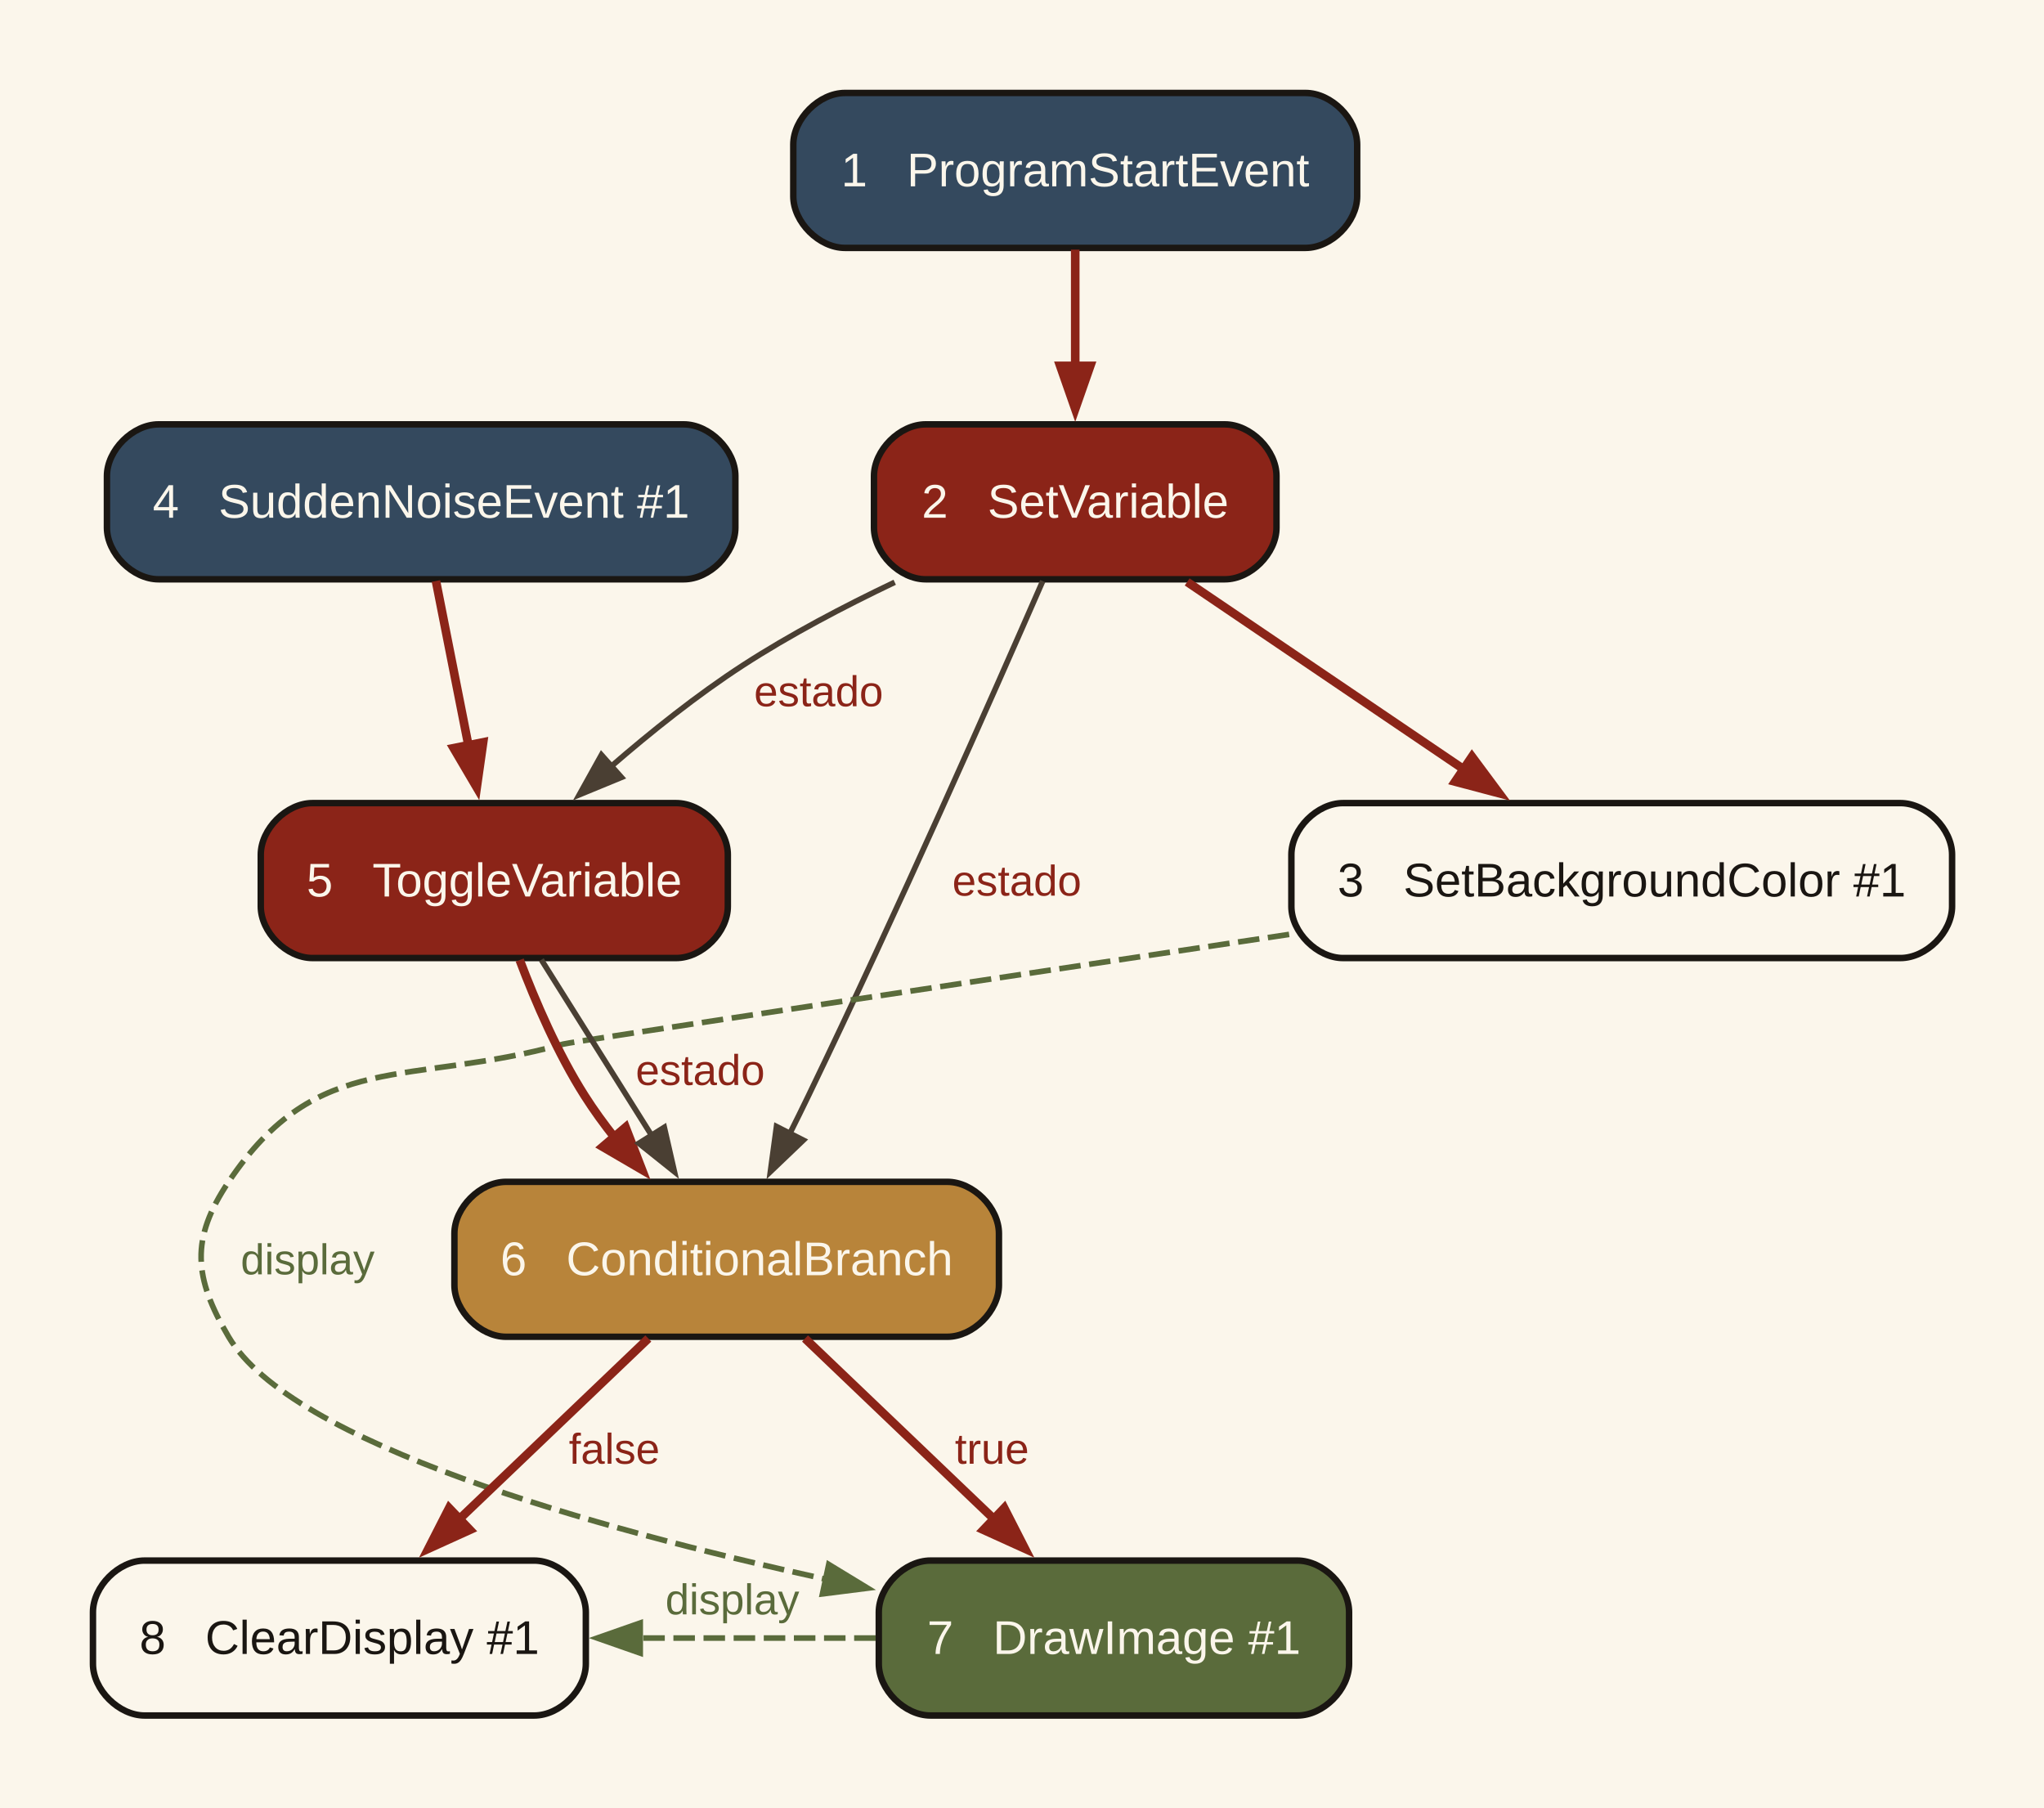
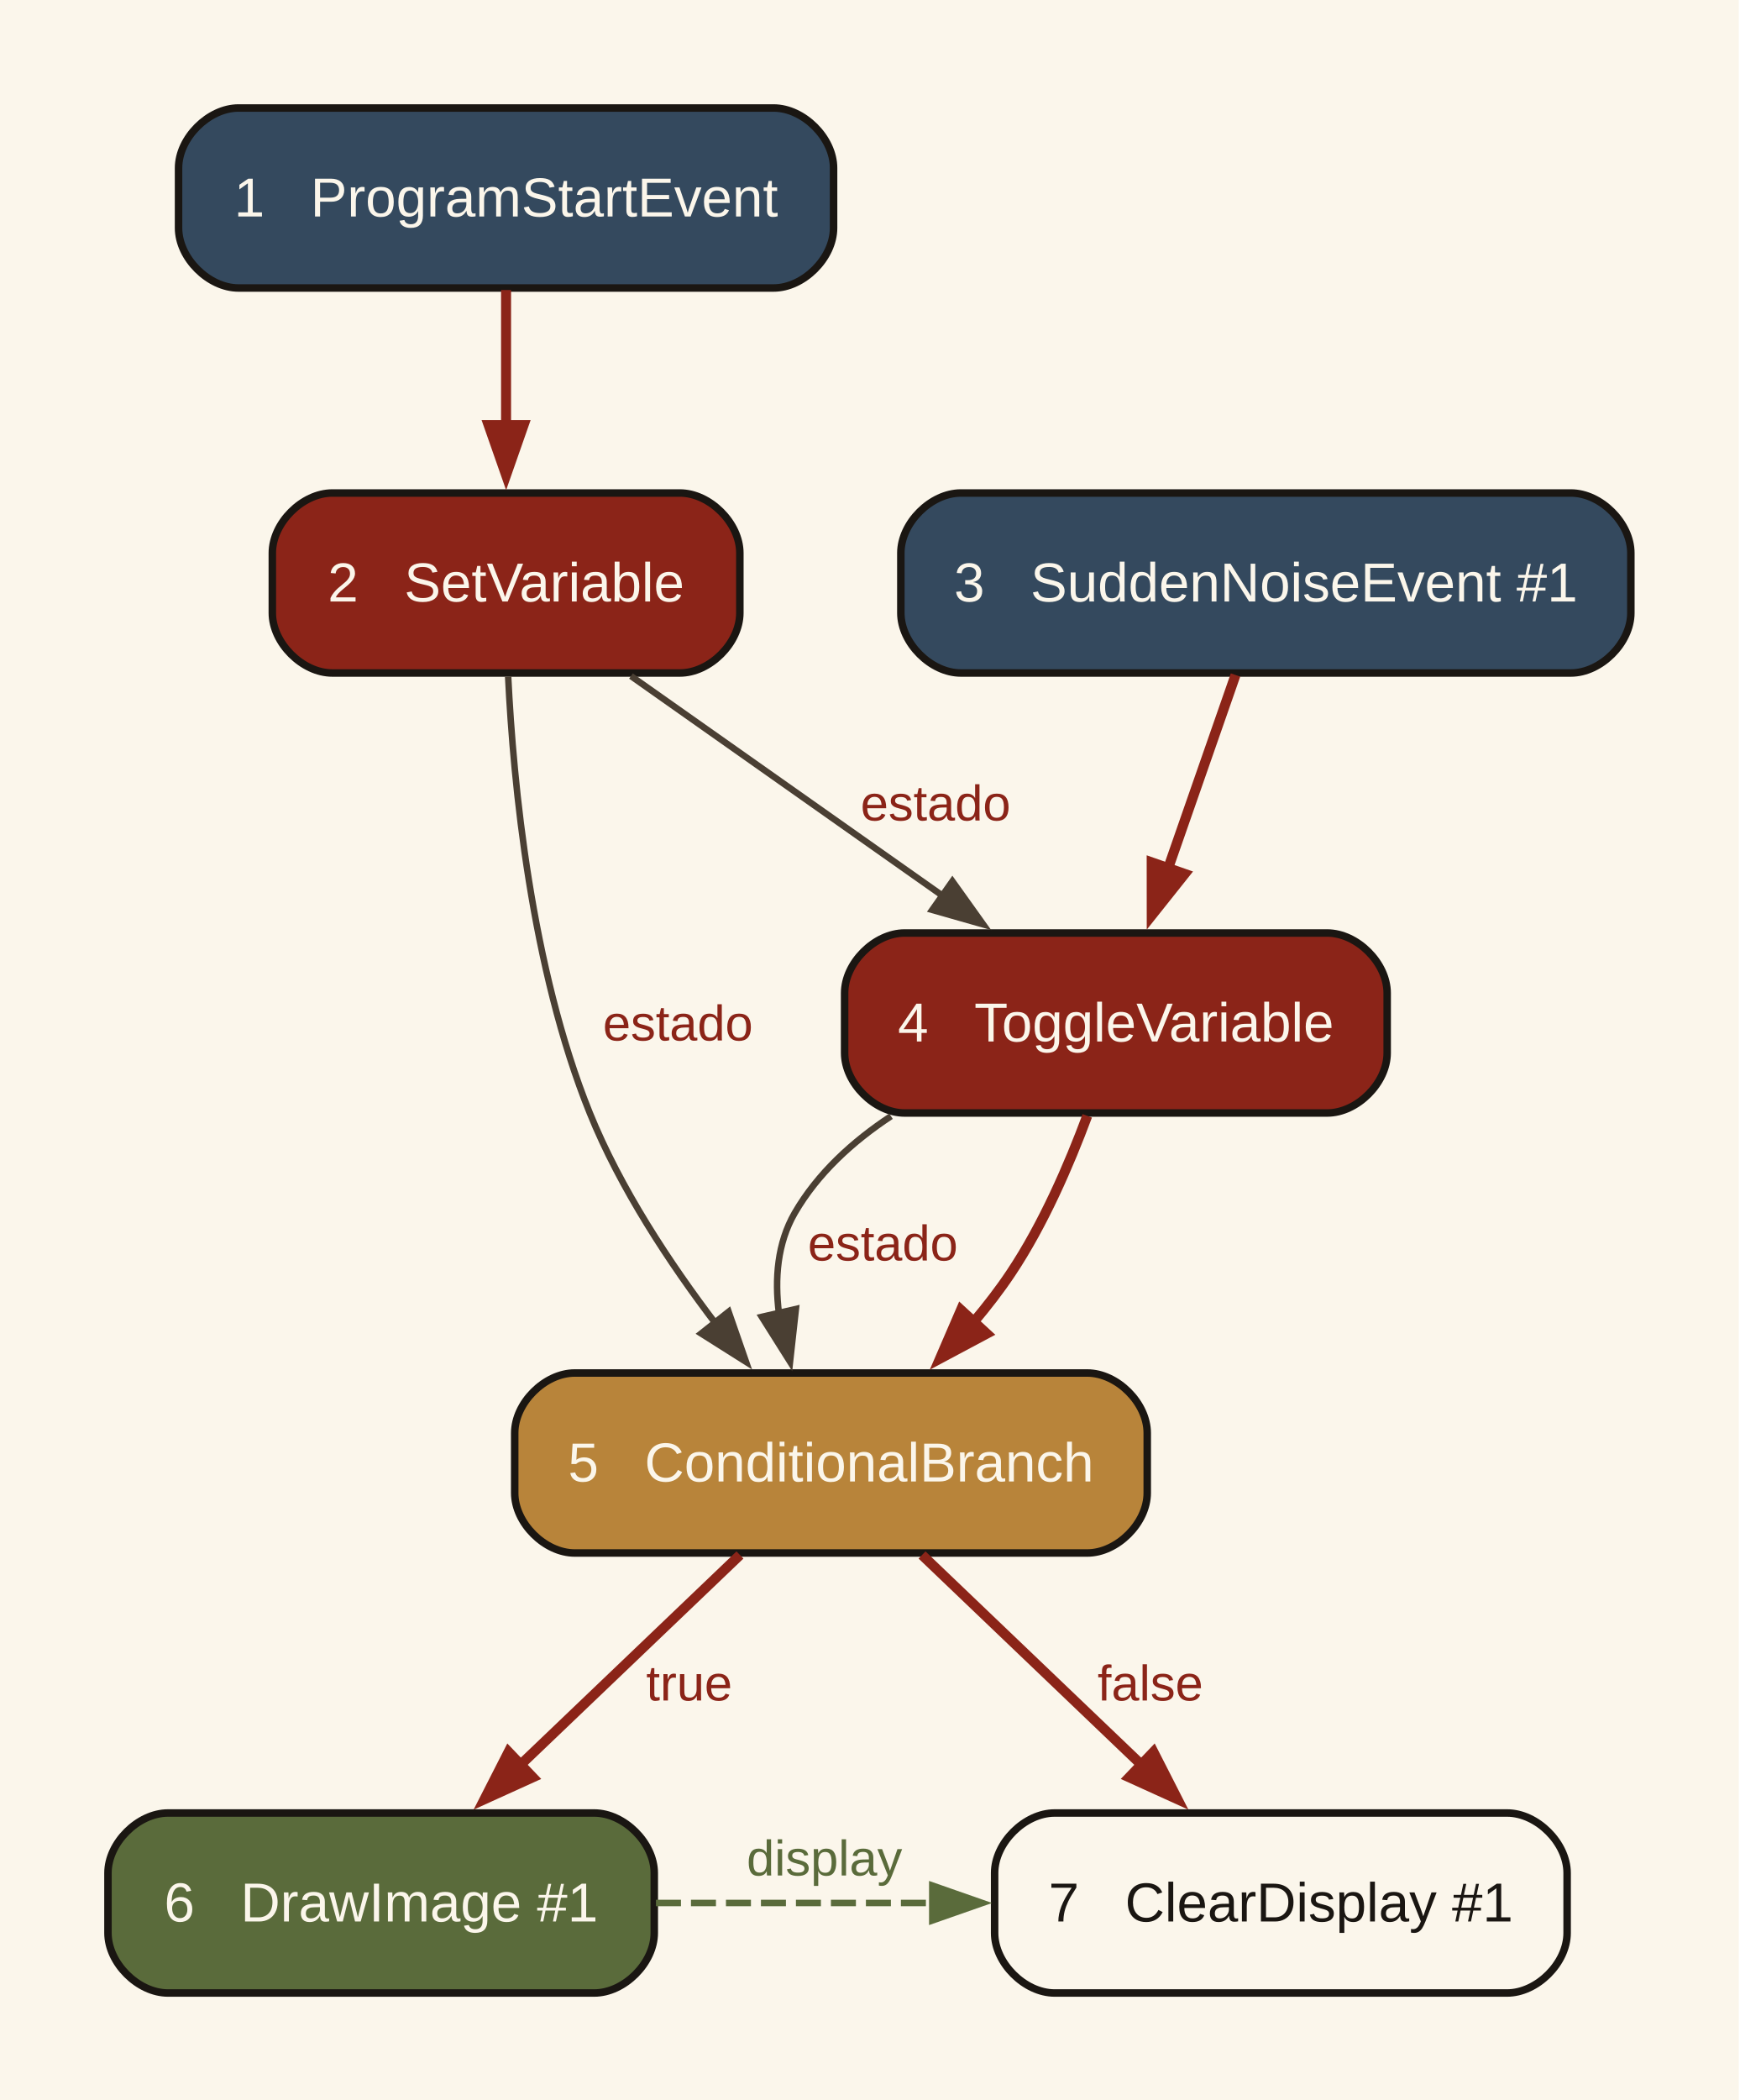
- <svg xmlns="http://www.w3.org/2000/svg" width="475pt" height="420pt" viewBox="0.00 0.00 475.00 420.00">
+ <svg xmlns="http://www.w3.org/2000/svg" width="348pt" height="420pt" viewBox="0.00 0.00 348.00 420.00">
  <g id="graph0" class="graph" transform="scale(1 1) rotate(0) translate(21.6 398.6)">
-     <polygon fill="#fbf6eb" stroke="none" points="-21.6,21.6 -21.6,-398.6 453.64,-398.6 453.64,21.6 -21.6,21.6" />
+     <polygon fill="#fbf6eb" stroke="none" points="-21.6,21.6 -21.6,-398.6 326.26,-398.6 326.26,21.6 -21.6,21.6" />
    <g id="node1" class="node">
-       <path fill="#34495e" stroke="#1a1612" stroke-width="1.5" d="M281.79,-377C281.79,-377 174.75,-377 174.75,-377 168.75,-377 162.75,-371 162.75,-365 162.75,-365 162.75,-353 162.75,-353 162.75,-347 168.75,-341 174.75,-341 174.75,-341 281.79,-341 281.79,-341 287.79,-341 293.79,-347 293.79,-353 293.79,-353 293.79,-365 293.79,-365 293.79,-371 287.79,-377 281.79,-377" />
-       <text xml:space="preserve" text-anchor="middle" x="228.27" y="-355.3" font-family="Arial" font-size="11.00" fill="#fbf6eb">1   ProgramStartEvent</text>
+       <path fill="#34495e" stroke="#1a1612" stroke-width="1.5" d="M133.16,-377C133.16,-377 26.12,-377 26.12,-377 20.13,-377 14.12,-371 14.12,-365 14.12,-365 14.12,-353 14.12,-353 14.12,-347 20.12,-341 26.12,-341 26.12,-341 133.16,-341 133.16,-341 139.16,-341 145.16,-347 145.16,-353 145.16,-353 145.16,-365 145.16,-365 145.16,-371 139.16,-377 133.16,-377" />
+       <text xml:space="preserve" text-anchor="middle" x="79.64" y="-355.3" font-family="Arial" font-size="11.00" fill="#fbf6eb">1   ProgramStartEvent</text>
    </g>
    <g id="node2" class="node">
-       <path fill="#8b2418" stroke="#1a1612" stroke-width="1.5" d="M263.04,-300C263.04,-300 193.5,-300 193.5,-300 187.5,-300 181.5,-294 181.5,-288 181.5,-288 181.5,-276 181.5,-276 181.5,-270 187.5,-264 193.5,-264 193.5,-264 263.04,-264 263.04,-264 269.04,-264 275.04,-270 275.04,-276 275.04,-276 275.04,-288 275.04,-288 275.04,-294 269.04,-300 263.04,-300" />
-       <text xml:space="preserve" text-anchor="middle" x="228.27" y="-278.3" font-family="Arial" font-size="11.00" fill="#fbf6eb">2   SetVariable</text>
+       <path fill="#8b2418" stroke="#1a1612" stroke-width="1.5" d="M114.41,-300C114.41,-300 44.88,-300 44.88,-300 38.88,-300 32.88,-294 32.88,-288 32.88,-288 32.88,-276 32.88,-276 32.88,-270 38.88,-264 44.88,-264 44.88,-264 114.41,-264 114.41,-264 120.41,-264 126.41,-270 126.41,-276 126.41,-276 126.41,-288 126.41,-288 126.41,-294 120.41,-300 114.41,-300" />
+       <text xml:space="preserve" text-anchor="middle" x="79.64" y="-278.3" font-family="Arial" font-size="11.00" fill="#fbf6eb">2   SetVariable</text>
    </g>
    <g id="edge1" class="edge">
-       <path fill="none" stroke="#8b2418" stroke-width="2" d="M228.27,-340.6C228.27,-332.52 228.27,-322.67 228.27,-313.42" />
-       <polygon fill="#8b2418" stroke="#8b2418" stroke-width="2" points="231.77,-313.59 228.27,-303.59 224.77,-313.59 231.77,-313.59" />
+       <path fill="none" stroke="#8b2418" stroke-width="2" d="M79.64,-340.6C79.64,-332.52 79.64,-322.67 79.64,-313.42" />
+       <polygon fill="#8b2418" stroke="#8b2418" stroke-width="2" points="83.15,-313.59 79.65,-303.59 76.15,-313.59 83.15,-313.59" />
+     </g>
+     <g id="node4" class="node">
+       <path fill="#8b2418" stroke="#1a1612" stroke-width="1.5" d="M243.91,-212C243.91,-212 159.37,-212 159.37,-212 153.37,-212 147.37,-206 147.37,-200 147.37,-200 147.37,-188 147.37,-188 147.37,-182 153.37,-176 159.37,-176 159.37,-176 243.91,-176 243.91,-176 249.91,-176 255.91,-182 255.91,-188 255.91,-188 255.91,-200 255.91,-200 255.91,-206 249.91,-212 243.91,-212" />
+       <text xml:space="preserve" text-anchor="middle" x="201.64" y="-190.3" font-family="Arial" font-size="11.00" fill="#fbf6eb">4   ToggleVariable</text>
+     </g>
+     <g id="edge2" class="edge">
+       <path fill="none" stroke="#4a3f33" stroke-width="1.3" d="M104.63,-263.39C122.64,-250.69 147.17,-233.4 167.07,-219.38" />
+       <polygon fill="#4a3f33" stroke="#4a3f33" stroke-width="1.3" points="168.93,-222.34 175.09,-213.72 164.9,-216.62 168.93,-222.34" />
+       <text xml:space="preserve" text-anchor="middle" x="165.57" y="-234.5" font-family="Arial" font-size="10.00" fill="#8b2418"> estado </text>
+     </g>
+     <g id="node5" class="node">
+       <path fill="#b8843a" stroke="#1a1612" stroke-width="1.5" d="M195.91,-124C195.91,-124 93.37,-124 93.37,-124 87.37,-124 81.37,-118 81.37,-112 81.37,-112 81.37,-100 81.37,-100 81.37,-94 87.37,-88 93.37,-88 93.37,-88 195.91,-88 195.91,-88 201.91,-88 207.91,-94 207.91,-100 207.91,-100 207.91,-112 207.91,-112 207.91,-118 201.91,-124 195.91,-124" />
+       <text xml:space="preserve" text-anchor="middle" x="144.64" y="-102.3" font-family="Arial" font-size="11.00" fill="#fbf6eb">5   ConditionalBranch</text>
+     </g>
+     <g id="edge3" class="edge">
+       <path fill="none" stroke="#4a3f33" stroke-width="1.3" d="M80.06,-263.26C81.11,-241.85 84.63,-205.09 96.39,-176 102.49,-160.92 112.4,-145.92 121.66,-133.77" />
+       <polygon fill="#4a3f33" stroke="#4a3f33" stroke-width="1.3" points="124.16,-136.25 127.64,-126.24 118.68,-131.9 124.16,-136.25" />
+       <text xml:space="preserve" text-anchor="middle" x="114.02" y="-190.5" font-family="Arial" font-size="10.00" fill="#8b2418"> estado </text>
    </g>
    <g id="node3" class="node">
-       <path fill="#fbf6eb" stroke="#1a1612" stroke-width="1.5" d="M420.04,-212C420.04,-212 290.5,-212 290.5,-212 284.5,-212 278.5,-206 278.5,-200 278.5,-200 278.5,-188 278.5,-188 278.5,-182 284.5,-176 290.5,-176 290.5,-176 420.04,-176 420.04,-176 426.04,-176 432.04,-182 432.04,-188 432.04,-188 432.04,-200 432.04,-200 432.04,-206 426.04,-212 420.04,-212" />
-       <text xml:space="preserve" text-anchor="middle" x="355.27" y="-190.3" font-family="Arial" font-size="11.00" fill="#1a1612">3   SetBackgroundColor #1</text>
+       <path fill="#34495e" stroke="#1a1612" stroke-width="1.5" d="M292.66,-300C292.66,-300 170.62,-300 170.62,-300 164.62,-300 158.62,-294 158.62,-288 158.62,-288 158.62,-276 158.62,-276 158.62,-270 164.62,-264 170.62,-264 170.62,-264 292.66,-264 292.66,-264 298.66,-264 304.66,-270 304.66,-276 304.66,-276 304.66,-288 304.66,-288 304.66,-294 298.66,-300 292.66,-300" />
+       <text xml:space="preserve" text-anchor="middle" x="231.64" y="-278.3" font-family="Arial" font-size="11.00" fill="#fbf6eb">3   SuddenNoiseEvent #1</text>
    </g>
-     <g id="edge2" class="edge">
-       <path fill="none" stroke="#8b2418" stroke-width="2" d="M254.28,-263.39C272.85,-250.81 298.1,-233.71 318.7,-219.76" />
-       <polygon fill="#8b2418" stroke="#8b2418" stroke-width="2" points="320.47,-222.79 326.79,-214.28 316.55,-216.99 320.47,-222.79" />
+     <g id="edge4" class="edge">
+       <path fill="none" stroke="#8b2418" stroke-width="2" d="M225.57,-263.6C221.7,-252.48 216.57,-237.77 212.05,-224.83" />
+       <polygon fill="#8b2418" stroke="#8b2418" stroke-width="2" points="215.41,-223.82 208.81,-215.53 208.8,-226.13 215.41,-223.82" />
    </g>
-     <g id="node5" class="node">
-       <path fill="#8b2418" stroke="#1a1612" stroke-width="1.5" d="M135.54,-212C135.54,-212 51,-212 51,-212 45,-212 39,-206 39,-200 39,-200 39,-188 39,-188 39,-182 45,-176 51,-176 51,-176 135.54,-176 135.54,-176 141.54,-176 147.54,-182 147.54,-188 147.54,-188 147.54,-200 147.54,-200 147.54,-206 141.54,-212 135.54,-212" />
-       <text xml:space="preserve" text-anchor="middle" x="93.27" y="-190.3" font-family="Arial" font-size="11.00" fill="#fbf6eb">5   ToggleVariable</text>
+     <g id="edge5" class="edge">
+       <path fill="none" stroke="#8b2418" stroke-width="2" d="M195.91,-175.43C192.3,-165.72 187.12,-153.7 180.64,-144 178.43,-140.68 175.89,-137.39 173.22,-134.23" />
+       <polygon fill="#8b2418" stroke="#8b2418" stroke-width="2" points="175.8,-131.87 166.45,-126.88 170.65,-136.61 175.8,-131.87" />
    </g>
-     <g id="edge3" class="edge">
-       <path fill="none" stroke="#4a3f33" stroke-width="1.3" d="M186.32,-263.31C174.56,-257.71 162,-251.12 151.02,-244 140.43,-237.13 129.66,-228.53 120.34,-220.45" />
-       <polygon fill="#4a3f33" stroke="#4a3f33" stroke-width="1.3" points="122.82,-217.98 113.02,-213.94 118.17,-223.2 122.82,-217.98" />
-       <text xml:space="preserve" text-anchor="middle" x="168.64" y="-234.5" font-family="Arial" font-size="10.00" fill="#8b2418"> estado </text>
+     <g id="edge6" class="edge">
+       <path fill="none" stroke="#4a3f33" stroke-width="1.3" d="M156.65,-175.36C148.95,-170.28 141.97,-163.91 137.39,-156 133.91,-149.97 133.35,-142.85 134.23,-135.93" />
+       <polygon fill="#4a3f33" stroke="#4a3f33" stroke-width="1.3" points="137.62,-136.8 136.45,-126.27 130.8,-135.23 137.62,-136.8" />
+       <text xml:space="preserve" text-anchor="middle" x="155.02" y="-146.5" font-family="Arial" font-size="10.00" fill="#8b2418"> estado </text>
    </g>
    <g id="node6" class="node">
-       <path fill="#b8843a" stroke="#1a1612" stroke-width="1.5" d="M198.54,-124C198.54,-124 96,-124 96,-124 90,-124 84,-118 84,-112 84,-112 84,-100 84,-100 84,-94 90,-88 96,-88 96,-88 198.54,-88 198.54,-88 204.54,-88 210.54,-94 210.54,-100 210.54,-100 210.54,-112 210.54,-112 210.54,-118 204.54,-124 198.54,-124" />
-       <text xml:space="preserve" text-anchor="middle" x="147.27" y="-102.3" font-family="Arial" font-size="11.00" fill="#fbf6eb">6   ConditionalBranch</text>
+       <path fill="#5a6b3b" stroke="#1a1612" stroke-width="1.5" d="M97.29,-36C97.29,-36 12,-36 12,-36 6,-36 0,-30 0,-24 0,-24 0,-12 0,-12 0,-6 6,0 12,0 12,0 97.29,0 97.29,0 103.29,0 109.29,-6 109.29,-12 109.29,-12 109.29,-24 109.29,-24 109.29,-30 103.29,-36 97.29,-36" />
+       <text xml:space="preserve" text-anchor="middle" x="54.64" y="-14.3" font-family="Arial" font-size="11.00" fill="#fbf6eb">6   DrawImage #1</text>
    </g>
-     <g id="edge4" class="edge">
-       <path fill="none" stroke="#4a3f33" stroke-width="1.3" d="M220.71,-263.57C209.3,-237.42 186.81,-186.56 166.27,-144 164.88,-141.11 163.39,-138.11 161.9,-135.13" />
-       <polygon fill="#4a3f33" stroke="#4a3f33" stroke-width="1.3" points="165.09,-133.68 157.43,-126.36 158.85,-136.85 165.09,-133.68" />
-       <text xml:space="preserve" text-anchor="middle" x="214.71" y="-190.5" font-family="Arial" font-size="10.00" fill="#8b2418"> estado </text>
+     <g id="edge7" class="edge">
+       <path fill="none" stroke="#8b2418" stroke-width="2" d="M126.43,-87.6C113.83,-75.55 96.82,-59.3 82.52,-45.63" />
+       <polygon fill="#8b2418" stroke="#8b2418" stroke-width="2" points="84.98,-43.14 75.33,-38.76 80.14,-48.2 84.98,-43.14" />
+       <text xml:space="preserve" text-anchor="middle" x="116.28" y="-58.5" font-family="Arial" font-size="10.00" fill="#8b2418"> true </text>
    </g>
    <g id="node7" class="node">
-       <path fill="#5a6b3b" stroke="#1a1612" stroke-width="1.5" d="M279.91,-36C279.91,-36 194.62,-36 194.62,-36 188.62,-36 182.62,-30 182.62,-24 182.62,-24 182.62,-12 182.62,-12 182.62,-6 188.62,0 194.62,0 194.62,0 279.91,0 279.91,0 285.91,0 291.91,-6 291.91,-12 291.91,-12 291.91,-24 291.91,-24 291.91,-30 285.91,-36 279.91,-36" />
-       <text xml:space="preserve" text-anchor="middle" x="237.27" y="-14.3" font-family="Arial" font-size="11.00" fill="#fbf6eb">7   DrawImage #1</text>
-     </g>
-     <g id="edge5" class="edge">
-       <path fill="none" stroke="#5a6b3b" stroke-width="1.3" stroke-dasharray="5,2" d="M277.98,-181.49C206.63,-170.84 111.35,-156.57 109.27,-156 73.25,-146.04 52.32,-155.05 31.52,-124 22.62,-110.71 23.4,-101.79 31.52,-88 46.06,-63.31 115.95,-43.61 170.28,-31.67" />
-       <polygon fill="#5a6b3b" stroke="#5a6b3b" stroke-width="1.3" points="170.99,-35.1 180.04,-29.59 169.53,-28.26 170.99,-35.1" />
-       <text xml:space="preserve" text-anchor="middle" x="49.89" y="-102.5" font-family="Arial" font-size="10.00" fill="#5a6b3b"> display </text>
-     </g>
-     <g id="node4" class="node">
-       <path fill="#34495e" stroke="#1a1612" stroke-width="1.5" d="M137.29,-300C137.29,-300 15.25,-300 15.25,-300 9.25,-300 3.25,-294 3.25,-288 3.25,-288 3.25,-276 3.25,-276 3.25,-270 9.25,-264 15.25,-264 15.25,-264 137.29,-264 137.29,-264 143.29,-264 149.29,-270 149.29,-276 149.29,-276 149.29,-288 149.29,-288 149.29,-294 143.29,-300 137.29,-300" />
-       <text xml:space="preserve" text-anchor="middle" x="76.27" y="-278.3" font-family="Arial" font-size="11.00" fill="#fbf6eb">4   SuddenNoiseEvent #1</text>
-     </g>
-     <g id="edge6" class="edge">
-       <path fill="none" stroke="#8b2418" stroke-width="2" d="M79.71,-263.6C81.88,-252.6 84.75,-238.08 87.29,-225.24" />
-       <polygon fill="#8b2418" stroke="#8b2418" stroke-width="2" points="90.68,-226.13 89.19,-215.64 83.82,-224.77 90.68,-226.13" />
-     </g>
-     <g id="edge7" class="edge">
-       <path fill="none" stroke="#8b2418" stroke-width="2" d="M99.17,-175.54C102.83,-165.86 108.01,-153.84 114.27,-144 116.37,-140.69 118.77,-137.39 121.3,-134.2" />
-       <polygon fill="#8b2418" stroke="#8b2418" stroke-width="2" points="123.78,-136.68 127.6,-126.8 118.45,-132.14 123.78,-136.68" />
+       <path fill="#fbf6eb" stroke="#1a1612" stroke-width="1.5" d="M279.91,-36C279.91,-36 189.38,-36 189.38,-36 183.38,-36 177.38,-30 177.38,-24 177.38,-24 177.38,-12 177.38,-12 177.38,-6 183.38,0 189.38,0 189.38,0 279.91,0 279.91,0 285.91,0 291.91,-6 291.91,-12 291.91,-12 291.91,-24 291.91,-24 291.91,-30 285.91,-36 279.91,-36" />
+       <text xml:space="preserve" text-anchor="middle" x="234.64" y="-14.3" font-family="Arial" font-size="11.00" fill="#1a1612">7   ClearDisplay #1</text>
    </g>
    <g id="edge8" class="edge">
-       <path fill="none" stroke="#4a3f33" stroke-width="1.3" d="M104.2,-175.6C111.61,-163.78 121.57,-147.92 130.05,-134.43" />
-       <polygon fill="#4a3f33" stroke="#4a3f33" stroke-width="1.3" points="132.77,-136.67 135.13,-126.34 126.85,-132.95 132.77,-136.67" />
-       <text xml:space="preserve" text-anchor="middle" x="141.13" y="-146.5" font-family="Arial" font-size="10.00" fill="#8b2418"> estado </text>
+       <path fill="none" stroke="#8b2418" stroke-width="2" d="M162.86,-87.6C175.46,-75.55 192.47,-59.3 206.77,-45.63" />
+       <polygon fill="#8b2418" stroke="#8b2418" stroke-width="2" points="209.15,-48.2 213.96,-38.76 204.31,-43.14 209.15,-48.2" />
+       <text xml:space="preserve" text-anchor="middle" x="208.53" y="-58.5" font-family="Arial" font-size="10.00" fill="#8b2418"> false </text>
    </g>
    <g id="edge9" class="edge">
-       <path fill="none" stroke="#8b2418" stroke-width="2" d="M165.48,-87.6C178.09,-75.55 195.1,-59.3 209.4,-45.63" />
-       <polygon fill="#8b2418" stroke="#8b2418" stroke-width="2" points="211.77,-48.2 216.59,-38.76 206.94,-43.14 211.77,-48.2" />
-       <text xml:space="preserve" text-anchor="middle" x="208.91" y="-58.5" font-family="Arial" font-size="10.00" fill="#8b2418"> true </text>
-     </g>
-     <g id="node8" class="node">
-       <path fill="#fbf6eb" stroke="#1a1612" stroke-width="1.5" d="M102.54,-36C102.54,-36 12,-36 12,-36 6,-36 0,-30 0,-24 0,-24 0,-12 0,-12 0,-6 6,0 12,0 12,0 102.54,0 102.54,0 108.54,0 114.54,-6 114.54,-12 114.54,-12 114.54,-24 114.54,-24 114.54,-30 108.54,-36 102.54,-36" />
-       <text xml:space="preserve" text-anchor="middle" x="57.27" y="-14.3" font-family="Arial" font-size="11.00" fill="#1a1612">8   ClearDisplay #1</text>
-     </g>
-     <g id="edge10" class="edge">
-       <path fill="none" stroke="#8b2418" stroke-width="2" d="M129.06,-87.6C116.45,-75.55 99.44,-59.3 85.14,-45.63" />
-       <polygon fill="#8b2418" stroke="#8b2418" stroke-width="2" points="87.6,-43.14 77.95,-38.76 82.77,-48.2 87.6,-43.14" />
-       <text xml:space="preserve" text-anchor="middle" x="121.16" y="-58.5" font-family="Arial" font-size="10.00" fill="#8b2418"> false </text>
-     </g>
-     <g id="edge11" class="edge">
-       <path fill="none" stroke="#5a6b3b" stroke-width="1.3" stroke-dasharray="5,2" d="M181.89,-18C164.54,-18 145.17,-18 126.97,-18" />
-       <polygon fill="#5a6b3b" stroke="#5a6b3b" stroke-width="1.3" points="127.18,-14.5 117.18,-18 127.18,-21.5 127.18,-14.5" />
-       <text xml:space="preserve" text-anchor="middle" x="148.58" y="-23.5" font-family="Arial" font-size="10.00" fill="#5a6b3b"> display </text>
+       <path fill="none" stroke="#5a6b3b" stroke-width="1.3" stroke-dasharray="5,2" d="M109.63,-18C127.1,-18 146.66,-18 165.02,-18" />
+       <polygon fill="#5a6b3b" stroke="#5a6b3b" stroke-width="1.3" points="164.91,-21.5 174.91,-18 164.91,-14.5 164.91,-21.5" />
+       <text xml:space="preserve" text-anchor="middle" x="143.33" y="-23.5" font-family="Arial" font-size="10.00" fill="#5a6b3b"> display </text>
    </g>
  </g>
</svg>
